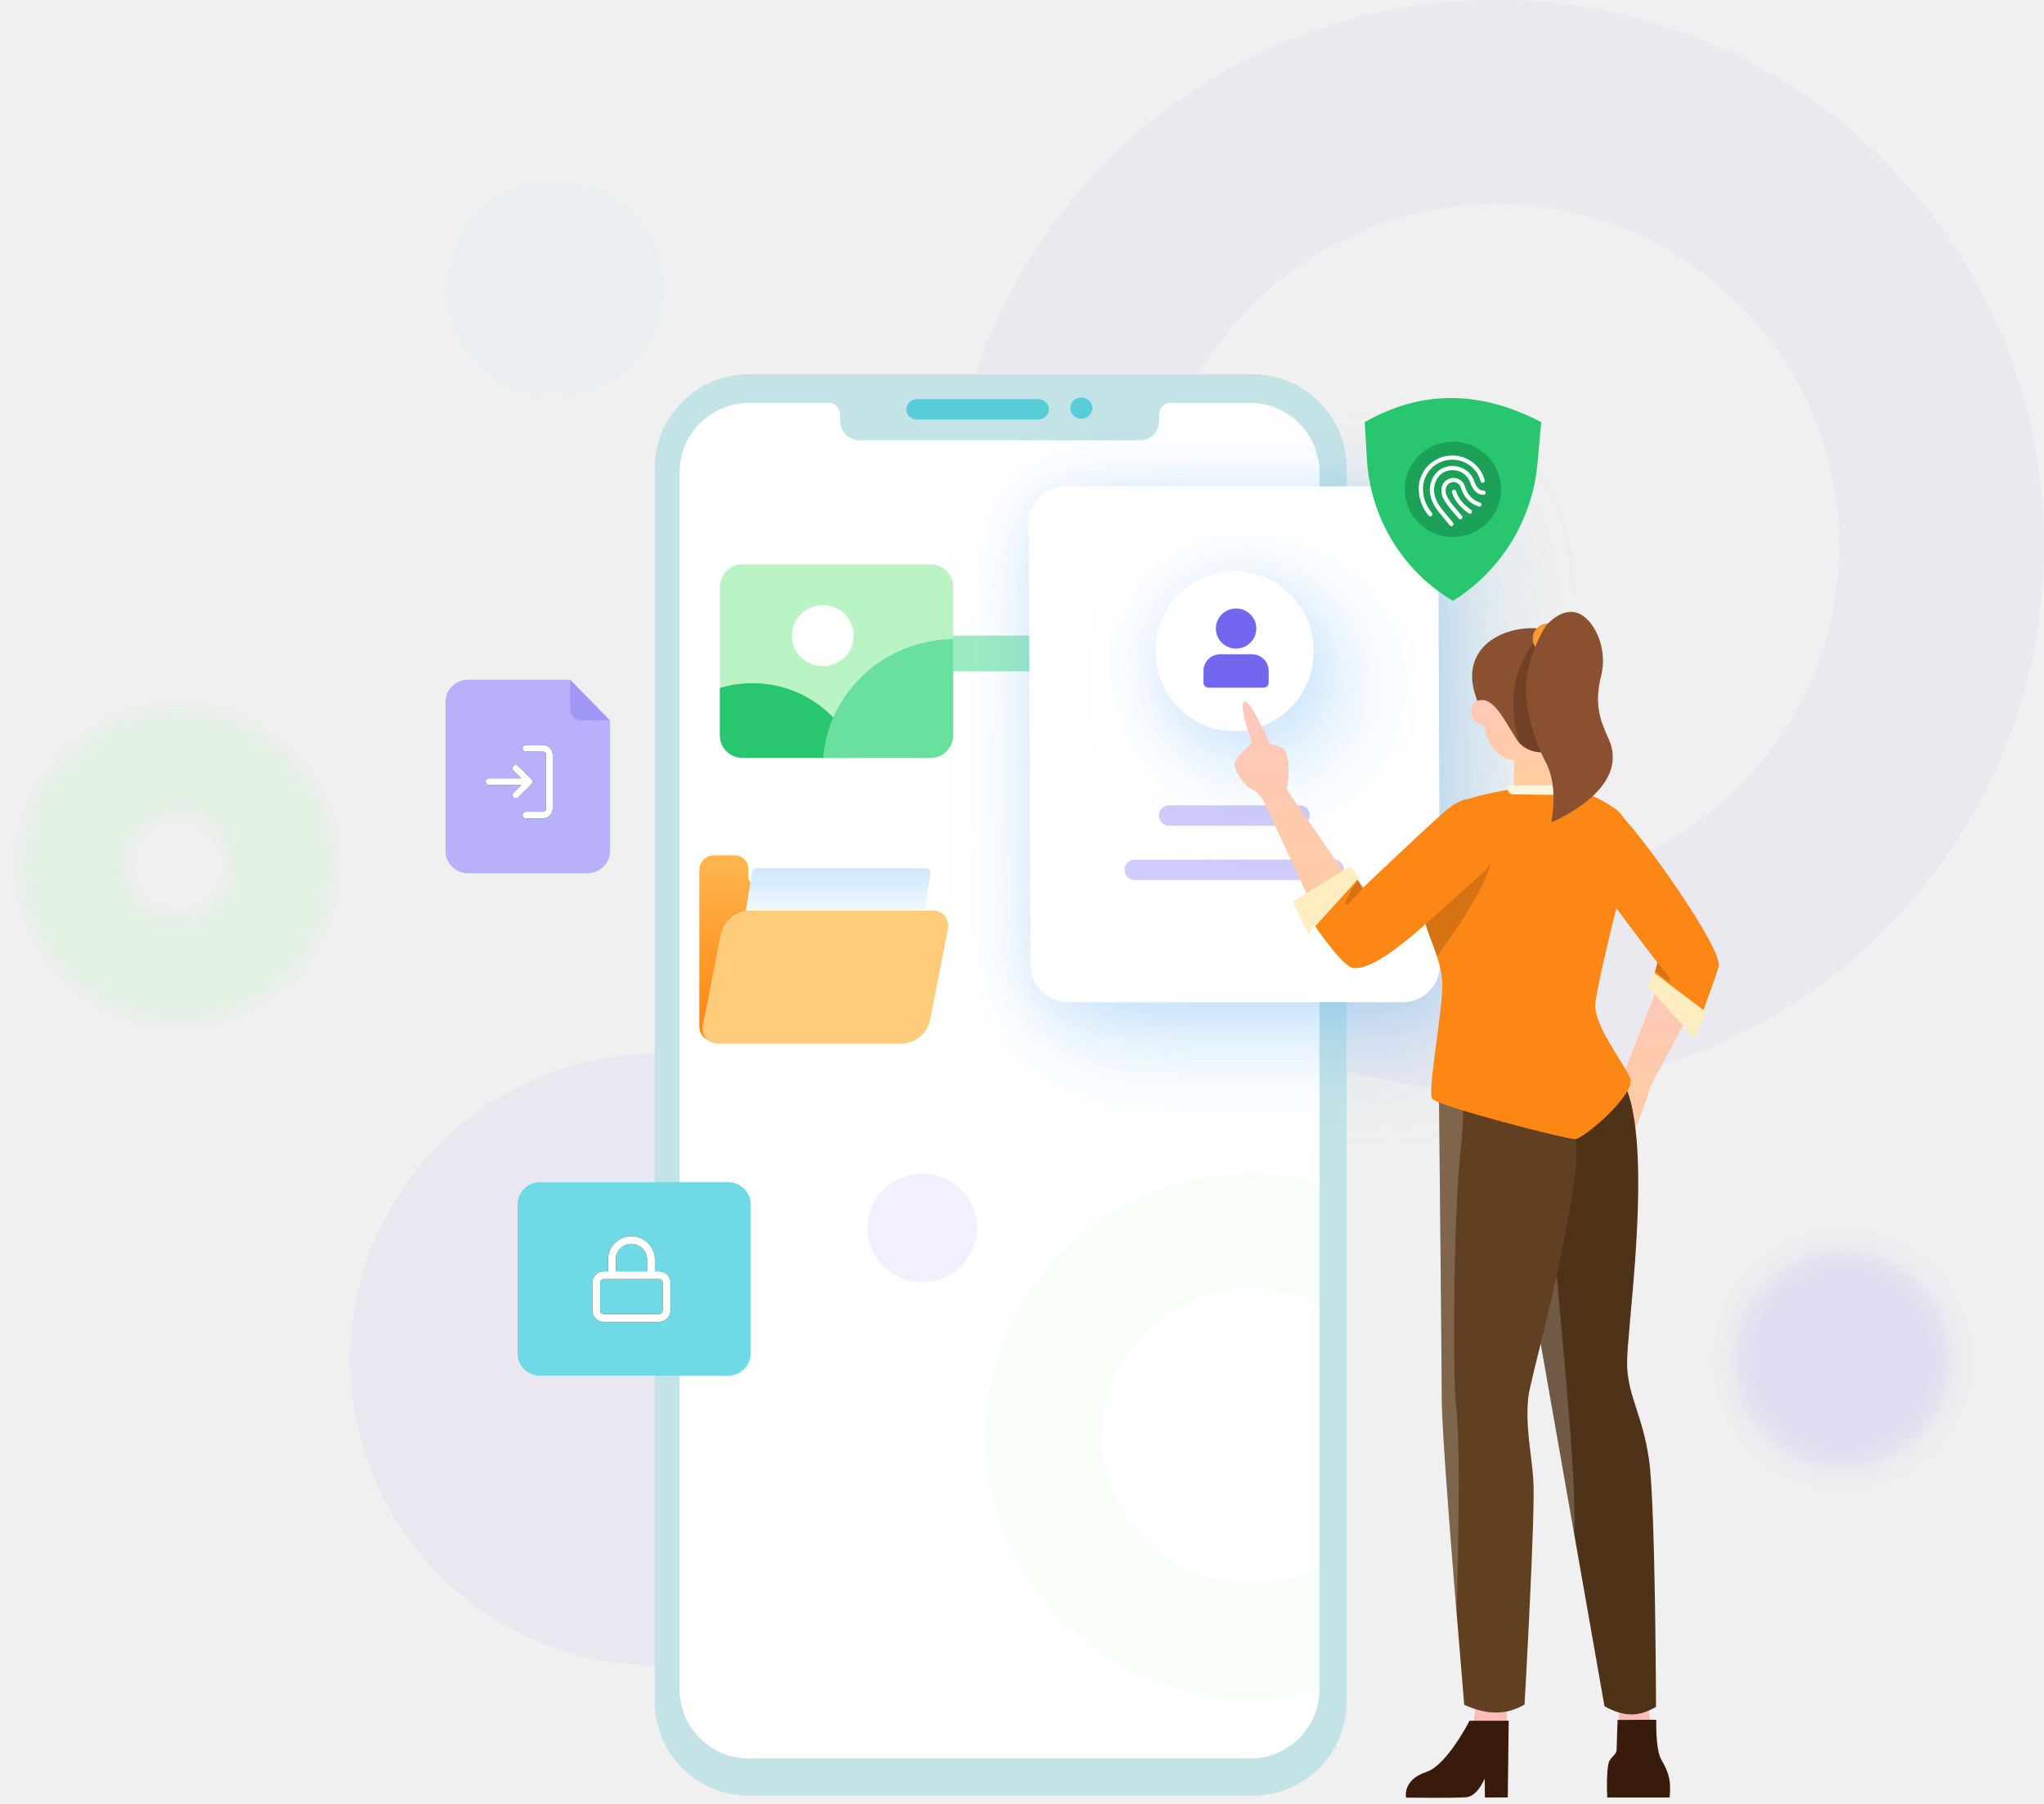
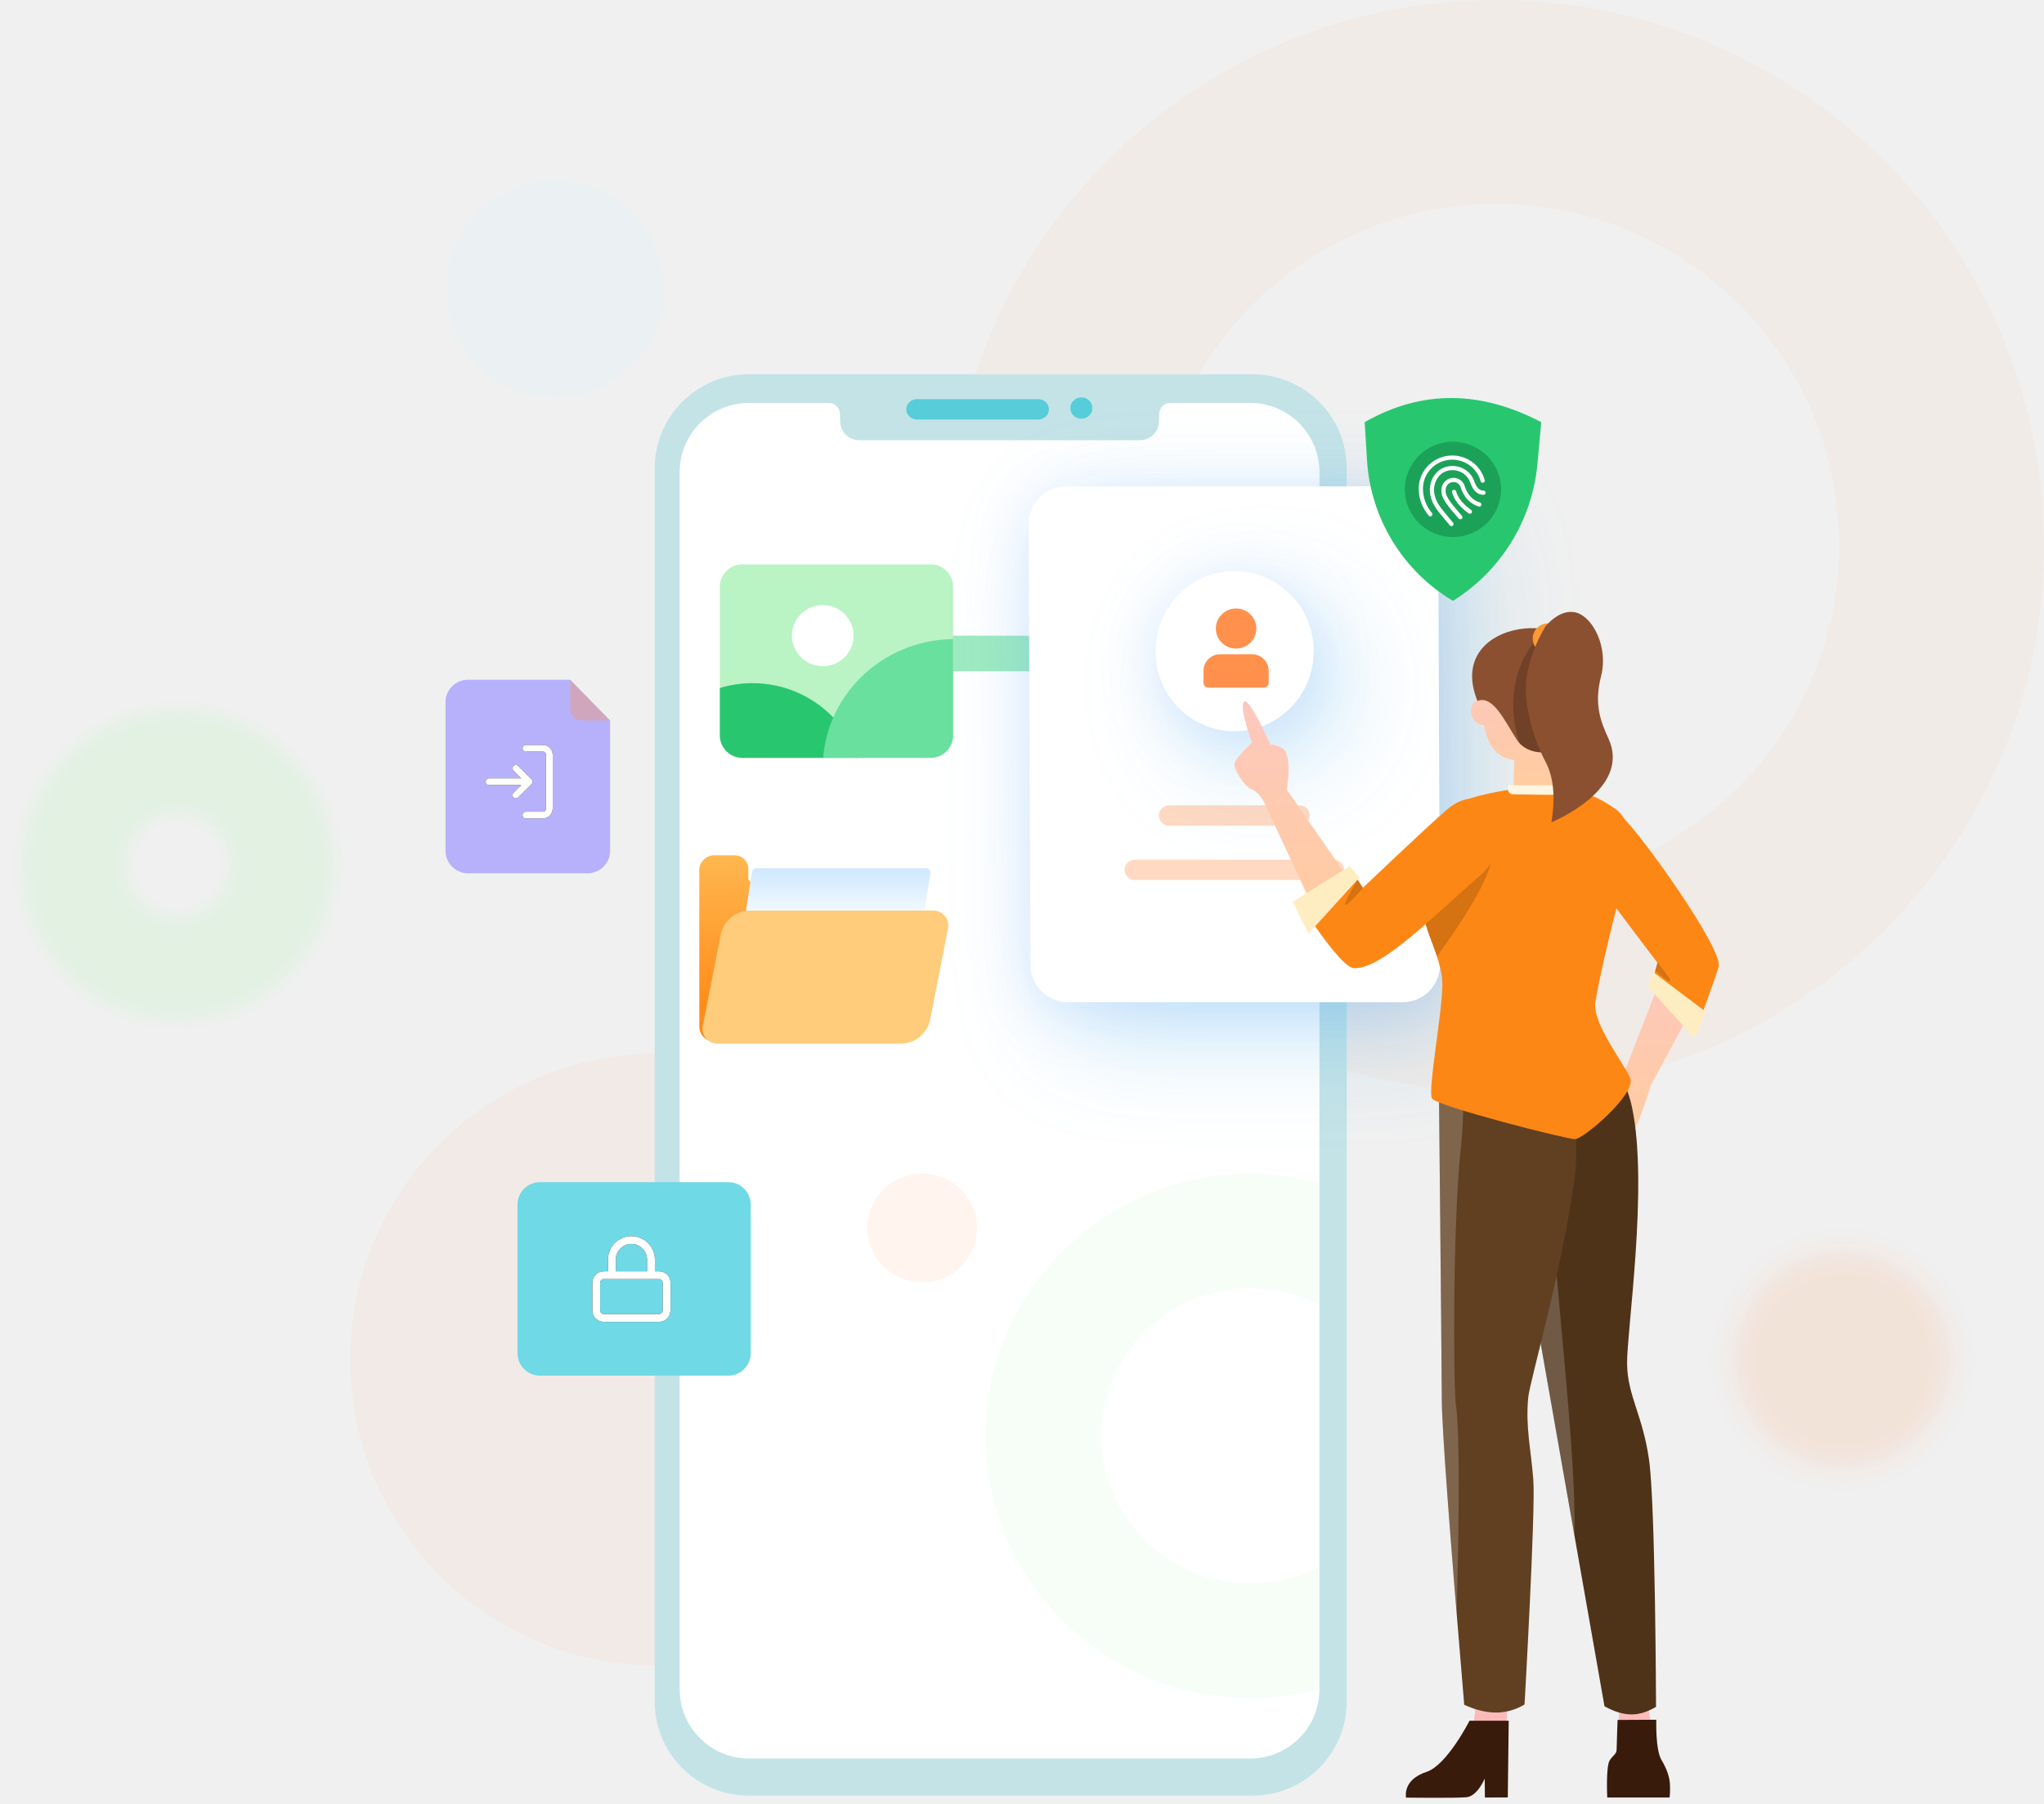
<svg xmlns="http://www.w3.org/2000/svg" xmlns:xlink="http://www.w3.org/1999/xlink" width="546px" height="482px" viewBox="0 0 546 482" version="1.1">
  <defs>
    <filter x="-7.2%" y="-7.3%" width="114.5%" height="114.5%" filterUnits="objectBoundingBox" id="filter-1">
      <feGaussianBlur stdDeviation="2" in="SourceGraphic" />
    </filter>
    <filter x="-15.4%" y="-15.5%" width="130.8%" height="131.0%" filterUnits="objectBoundingBox" id="filter-2">
      <feGaussianBlur stdDeviation="3" in="SourceGraphic" />
    </filter>
    <path d="M18.522,0 L39.813,0 C41.436,5.90080916e-16 42.764,1.29 42.811,2.912 L42.872,4.988 C42.953,7.767 45.229,9.977 48.008,9.977 L122.898,9.977 C125.677,9.977 127.953,7.767 128.034,4.988 L128.094,2.912 C128.142,1.29 129.47,7.42186714e-16 131.093,0 L152.384,0 C162.613,-1.87911363e-15 170.906,8.293 170.906,18.522 L170.906,343.682 C170.906,353.912 162.613,362.204 152.384,362.204 L18.522,362.204 C8.293,362.204 8.35816978e-15,353.912 0,343.682 L0,18.522 C-4.8054561e-15,8.293 8.293,-8.77902741e-15 18.522,0 Z" id="path-3" />
    <linearGradient x1="50%" y1="81.177%" x2="50%" y2="-34.513%" id="linearGradient-5">
      <stop stop-color="#FF8C19" offset="0%" />
      <stop stop-color="#FFC967" offset="100%" />
    </linearGradient>
    <linearGradient x1="62.11%" y1="31.381%" x2="62.11%" y2="-27.478%" id="linearGradient-6">
      <stop stop-color="#F8FDFF" offset="0%" />
      <stop stop-color="#AAD4FF" offset="100%" />
    </linearGradient>
    <path d="M19.69,3.569 L19.69,17.846 C19.69,19.362 18.527,20.522 17.005,20.522 L12.53,20.522 C11.993,20.522 11.635,20.165 11.635,19.63 C11.635,19.095 11.993,18.738 12.53,18.738 L17.005,18.738 C17.542,18.738 17.9,18.381 17.9,17.846 L17.9,3.569 C17.9,3.034 17.542,2.677 17.005,2.677 L12.53,2.677 C11.993,2.677 11.635,2.32 11.635,1.785 C11.635,1.249 11.993,0.892 12.53,0.892 L17.005,0.892 C18.527,0.892 19.69,2.052 19.69,3.569 Z M14.231,11.064 C14.32,10.886 14.32,10.618 14.231,10.35 C14.141,10.261 14.141,10.172 14.052,10.083 L10.472,6.514 C10.114,6.157 9.577,6.157 9.219,6.514 C8.861,6.871 8.861,7.406 9.219,7.763 L11.277,9.815 L2.685,9.815 C2.148,9.815 1.79,10.172 1.79,10.707 C1.79,11.243 2.148,11.6 2.685,11.6 L11.277,11.6 L9.219,13.652 C8.861,14.009 8.861,14.544 9.219,14.901 C9.398,15.079 9.666,15.169 9.845,15.169 C10.024,15.169 10.293,15.079 10.472,14.901 L14.052,11.332 C14.141,11.243 14.231,11.153 14.231,11.064 Z" id="path-7" />
    <path d="M19.839,10.41 L18.795,10.41 L18.795,7.287 C18.795,3.852 15.976,1.041 12.53,1.041 C9.084,1.041 6.265,3.852 6.265,7.287 L6.265,10.41 L5.221,10.41 C3.446,10.41 2.088,11.763 2.088,13.533 L2.088,20.82 C2.088,22.589 3.446,23.943 5.221,23.943 L19.839,23.943 C21.615,23.943 22.972,22.589 22.972,20.82 L22.972,13.533 C22.972,11.763 21.615,10.41 19.839,10.41 Z M8.353,7.287 C8.353,4.997 10.233,3.123 12.53,3.123 C14.827,3.123 16.707,4.997 16.707,7.287 L16.707,10.41 L8.353,10.41 L8.353,7.287 Z M20.884,20.82 C20.884,21.444 20.466,21.861 19.839,21.861 L5.221,21.861 C4.594,21.861 4.177,21.444 4.177,20.82 L4.177,13.533 C4.177,12.908 4.594,12.492 5.221,12.492 L19.839,12.492 C20.466,12.492 20.884,12.908 20.884,13.533 L20.884,20.82 Z" id="path-9" />
    <path d="M6,0 L56.3,0 C59.614,-1.4968968e-15 62.3,2.686 62.3,6 L62.3,45.698 C62.3,49.011 59.614,51.698 56.3,51.698 L6,51.698 C2.686,51.698 -4.82366169e-16,49.011 0,45.698 L0,6 C-1.29399067e-15,2.686 2.686,-2.79460044e-16 6,0 Z" id="path-11" />
    <path d="M10.04,1.03111251e-13 L99.431,1.03111251e-13 C104.938,1.03875937e-13 109.409,4.453 109.431,9.96 L109.901,127.821 C109.923,133.343 105.464,137.838 99.941,137.86 C99.928,137.86 99.914,137.86 99.901,137.86 L10.51,137.86 C5.003,137.86 0.532,133.407 0.51,127.9 L0.04,10.04 C0.018,4.517 4.477,0.022 10,7.94958278e-05 C10.013,2.6498662e-05 10.027,9.95609792e-14 10.04,1.03111251e-13 Z" id="path-13" />
    <filter x="-35.0%" y="-27.2%" width="184.5%" height="167.5%" filterUnits="objectBoundingBox" id="filter-14">
      <feOffset dx="8" dy="9" in="SourceAlpha" result="shadowOffsetOuter1" />
      <feGaussianBlur stdDeviation="14" in="shadowOffsetOuter1" result="shadowBlurOuter1" />
      <feColorMatrix values="0 0 0 0 0.076   0 0 0 0 0.583   0 0 0 0 0.879  0 0 0 0.229 0" type="matrix" in="shadowBlurOuter1" result="shadowMatrixOuter1" />
      <feOffset dx="0" dy="2" in="SourceAlpha" result="shadowOffsetOuter2" />
      <feGaussianBlur stdDeviation="7.5" in="shadowOffsetOuter2" result="shadowBlurOuter2" />
      <feColorMatrix values="0 0 0 0 0.504   0 0 0 0 0.7   0 0 0 0 1  0 0 0 0.234 0" type="matrix" in="shadowBlurOuter2" result="shadowMatrixOuter2" />
      <feMerge>
        <feMergeNode in="shadowMatrixOuter1" />
        <feMergeNode in="shadowMatrixOuter2" />
      </feMerge>
    </filter>
    <ellipse id="path-15" cx="21.141" cy="21.394" rx="21.141" ry="21.394" />
    <filter x="-91.1%" y="-87.6%" width="320.0%" height="317.4%" filterUnits="objectBoundingBox" id="filter-16">
      <feOffset dx="8" dy="9" in="SourceAlpha" result="shadowOffsetOuter1" />
      <feGaussianBlur stdDeviation="14" in="shadowOffsetOuter1" result="shadowBlurOuter1" />
      <feColorMatrix values="0 0 0 0 0.076   0 0 0 0 0.583   0 0 0 0 0.879  0 0 0 0.229 0" type="matrix" in="shadowBlurOuter1" result="shadowMatrixOuter1" />
      <feOffset dx="0" dy="2" in="SourceAlpha" result="shadowOffsetOuter2" />
      <feGaussianBlur stdDeviation="7.5" in="shadowOffsetOuter2" result="shadowBlurOuter2" />
      <feColorMatrix values="0 0 0 0 0.504   0 0 0 0 0.7   0 0 0 0 1  0 0 0 0.234 0" type="matrix" in="shadowBlurOuter2" result="shadowMatrixOuter2" />
      <feMerge>
        <feMergeNode in="shadowMatrixOuter1" />
        <feMergeNode in="shadowMatrixOuter2" />
      </feMerge>
    </filter>
    <linearGradient x1="47.237%" y1="-28.186%" x2="50%" y2="91.05%" id="linearGradient-17">
      <stop stop-color="#FDC6C6" offset="0%" />
      <stop stop-color="#FFCCA1" offset="100%" />
    </linearGradient>
    <linearGradient x1="45.73%" y1="-28.186%" x2="50%" y2="91.05%" id="linearGradient-18">
      <stop stop-color="#FDC6C6" offset="0%" />
      <stop stop-color="#FAB2B2" offset="100%" />
    </linearGradient>
    <linearGradient x1="44.539%" y1="-28.186%" x2="50%" y2="91.05%" id="linearGradient-19">
      <stop stop-color="#FDC6C6" offset="0%" />
      <stop stop-color="#FAB2B2" offset="100%" />
    </linearGradient>
    <linearGradient x1="44.055%" y1="-28.186%" x2="50%" y2="91.05%" id="linearGradient-20">
      <stop stop-color="#FDC6C6" offset="0%" />
      <stop stop-color="#FFCCA1" offset="100%" />
    </linearGradient>
    <linearGradient x1="47.831%" y1="-28.186%" x2="50%" y2="91.05%" id="linearGradient-21">
      <stop stop-color="#FDC6C6" offset="0%" />
      <stop stop-color="#FFCCA1" offset="100%" />
    </linearGradient>
  </defs>
  <g id="📝-Pages-New" stroke="none" stroke-width="1" fill="none" fill-rule="evenodd">
    <g id="Not-Authorized" transform="translate(-444, -309)">
      <g id="Illustration" transform="translate(450, 309)">
        <g id="Shape">
-           <path d="M393.598,0 C474.454,0 540,65.259 540,145.76 C540,226.261 474.454,291.52 393.598,291.52 C312.742,291.52 247.196,226.261 247.196,145.76 C247.196,65.259 312.742,0 393.598,0 Z M393.598,54.49 C342.969,54.49 301.926,95.353 301.926,145.76 C301.926,196.167 342.969,237.031 393.598,237.031 C444.227,237.031 485.27,196.167 485.27,145.76 C485.27,95.353 444.227,54.49 393.598,54.49 Z" id="Oval" fill="#7367F0" fill-rule="nonzero" opacity="0.053" />
+           <path d="M393.598,0 C474.454,0 540,65.259 540,145.76 C540,226.261 474.454,291.52 393.598,291.52 C312.742,291.52 247.196,226.261 247.196,145.76 C247.196,65.259 312.742,0 393.598,0 Z M393.598,54.49 C342.969,54.49 301.926,95.353 301.926,145.76 C301.926,196.167 342.969,237.031 393.598,237.031 C444.227,237.031 485.27,196.167 485.27,145.76 C485.27,95.353 444.227,54.49 393.598,54.49 Z" id="Oval" fill="#ff914d" fill-rule="nonzero" opacity="0.053" />
          <path d="M41.503,189.806 C64.425,189.806 83.007,208.306 83.007,231.128 C83.007,253.949 64.425,272.449 41.503,272.449 C18.582,272.449 0,253.949 0,231.128 C0,208.306 18.582,189.806 41.503,189.806 Z M41.503,217.051 C33.695,217.051 27.365,223.353 27.365,231.128 C27.365,238.902 33.695,245.204 41.503,245.204 C49.312,245.204 55.642,238.902 55.642,231.128 C55.642,223.353 49.312,217.051 41.503,217.051 Z" id="Oval" fill="#8BF78F" fill-rule="nonzero" opacity="0.141" filter="url(#filter-1)" />
-           <ellipse id="Oval" fill-opacity="0.061" fill="#7367F0" cx="169.662" cy="363.265" rx="82.095" ry="81.735" />
+           <ellipse id="Oval" fill-opacity="0.061" fill="#ff914d" cx="169.662" cy="363.265" rx="82.095" ry="81.735" />
          <ellipse id="Oval" fill="#CEF5FF" opacity="0.141" cx="142.297" cy="77.194" rx="29.189" ry="29.061" />
-           <ellipse id="Oval" fill-opacity="0.136" fill="#7367F0" filter="url(#filter-2)" cx="486.182" cy="363.265" rx="29.189" ry="29.061" />
+           <ellipse id="Oval" fill-opacity="0.136" fill="#ff914d" filter="url(#filter-2)" cx="486.182" cy="363.265" rx="29.189" ry="29.061" />
        </g>
        <g id="File-Organizer" transform="translate(113, 100)">
          <g id="Phone3" transform="translate(55.88661, 0)">
            <path d="M25.137,0 L159.708,0 C173.591,-2.55022564e-15 184.845,11.254 184.845,25.137 L184.845,354.641 C184.845,368.523 173.591,379.778 159.708,379.778 L25.137,379.778 C11.254,379.778 2.9341734e-15,368.523 -2.60392312e-14,354.641 L-2.60392312e-14,25.137 C-3.4844809e-14,11.254 11.254,2.55022564e-15 25.137,0 Z" id="Rectangle" fill="#C4E3E7" />
            <g id="Group-48" transform="translate(6.66654, 7.653065)">
              <mask id="mask-4" fill="white">
                <use xlink:href="#path-3" />
              </mask>
              <use id="Rectangle" fill="#FFFFFF" xlink:href="#path-3" />
-               <ellipse id="Oval" fill="#7367F0" opacity="0.099" mask="url(#mask-4)" cx="64.795" cy="220.451" rx="14.659" ry="14.512" />
+               <ellipse id="Oval" fill="#ff914d" opacity="0.099" mask="url(#mask-4)" cx="64.795" cy="220.451" rx="14.659" ry="14.512" />
              <path d="M152.519,205.94 C191.606,205.94 223.293,237.309 223.293,276.004 C223.293,314.699 191.606,346.068 152.519,346.068 C113.431,346.068 81.744,314.699 81.744,276.004 C81.744,237.309 113.431,205.94 152.519,205.94 Z M152.519,236.55 C130.508,236.55 112.665,254.214 112.665,276.004 C112.665,297.793 130.508,315.457 152.519,315.457 C174.529,315.457 192.372,297.793 192.372,276.004 C192.372,254.214 174.529,236.55 152.519,236.55 Z" id="Oval" fill="#C8F5D0" opacity="0.141" mask="url(#mask-4)" />
              <path d="M25.58,62.184 L146.612,62.184 C149.242,62.184 151.373,64.316 151.373,66.946 C151.373,69.575 149.242,71.707 146.612,71.707 L25.58,71.707 C22.951,71.707 20.819,69.575 20.819,66.946 C20.819,64.316 22.951,62.184 25.58,62.184 Z" id="Rectangle" fill-opacity="0.642" fill="#68DE9E" mask="url(#mask-4)" />
            </g>
            <path d="M102.442,6.649 C104.023,6.649 105.305,7.867 105.305,9.37 C105.305,10.839 104.079,12.036 102.547,12.089 L102.442,12.091 L70.068,12.091 C68.487,12.091 67.205,10.872 67.205,9.37 C67.205,7.9 68.43,6.703 69.963,6.651 L70.068,6.649 L102.442,6.649 Z" id="Path" fill="#56CDD9" fill-rule="nonzero" />
            <path d="M114.044,6.195 C115.625,6.195 116.907,7.464 116.907,9.03 C116.907,10.56 115.682,11.807 114.149,11.862 L114.044,11.864 L113.894,11.864 C112.313,11.864 111.031,10.595 111.031,9.03 C111.031,7.499 112.256,6.252 113.789,6.197 L113.894,6.195 L114.044,6.195 Z" id="Path" fill="#56CDD9" fill-rule="nonzero" />
          </g>
          <g id="Group-37" transform="translate(67.79688, 127.8836)">
            <path d="M4,0.64 L9.445,0.64 C11.462,0.64 13.097,2.275 13.097,4.292 L13.097,6.725 C13.097,7.398 13.643,7.944 14.316,7.944 L55.484,7.944 C57.693,7.944 59.484,9.735 59.484,11.944 L59.484,46.403 C59.484,48.613 57.693,50.403 55.484,50.403 L4,50.403 C1.791,50.403 6.42046992e-16,48.613 0,46.403 L0,4.64 C-2.705415e-16,2.431 1.791,0.64 4,0.64 Z" id="Rectangle" fill="url(#linearGradient-5)" />
            <path d="M15.3,4.096 L60.53,4.096 C61.203,4.096 61.749,4.642 61.749,5.315 C61.749,5.38 61.744,5.445 61.734,5.509 L54.944,47.65 C54.848,48.241 54.338,48.676 53.74,48.676 L8.51,48.676 C7.837,48.676 7.291,48.13 7.291,47.456 C7.291,47.391 7.296,47.326 7.307,47.262 L14.097,5.121 C14.192,4.53 14.702,4.096 15.3,4.096 Z" id="Rectangle" fill="url(#linearGradient-6)" />
            <path d="M66.445,20.188 L61.669,44.507 C60.932,48.259 57.642,50.965 53.819,50.965 L4.862,50.965 C2.653,50.965 0.862,49.174 0.862,46.965 C0.862,46.706 0.887,46.448 0.937,46.194 L5.713,21.875 C6.45,18.123 9.739,15.417 13.563,15.417 L62.52,15.417 C64.729,15.417 66.52,17.208 66.52,19.417 C66.52,19.676 66.495,19.934 66.445,20.188 Z" id="Rectangle" fill="#FFCC7B" />
          </g>
          <g id="Group-28" transform="translate(0, 81.62785)">
            <path d="M6,0 L33.316,0 L33.316,0 L43.976,10.884 L43.976,45.698 C43.976,49.011 41.29,51.698 37.976,51.698 L6,51.698 C2.686,51.698 4.05812251e-16,49.011 0,45.698 L0,6 C-4.05812251e-16,2.686 2.686,6.08718376e-16 6,0 Z" id="Rectangle" fill="#B7B1FB" />
            <g id="Icon" transform="translate(8.950131, 16.52257)">
              <mask id="mask-8" fill="white">
                <use xlink:href="#path-7" />
              </mask>
              <use id="Mask" fill="#000000" fill-rule="nonzero" xlink:href="#path-7" />
              <g id="Group" mask="url(#mask-8)" fill="#FFFFFF">
                <g id="Icon-Color">
                  <rect id="🎨-Icon-Color" x="0" y="0" width="21.48" height="21.415" />
                </g>
              </g>
            </g>
-             <path d="M43.976,10.884 L36.316,10.884 C34.659,10.884 33.316,9.541 33.316,7.884 L33.316,0 L33.316,0 L43.976,10.884 Z" id="Path" fill="#7367F0" fill-rule="nonzero" opacity="0.34" />
+             <path d="M43.976,10.884 L36.316,10.884 C34.659,10.884 33.316,9.541 33.316,7.884 L33.316,0 L33.316,0 L43.976,10.884 Z" id="Path" fill="#ff914d" fill-rule="nonzero" opacity="0.34" />
          </g>
          <g id="Group" transform="translate(19.23965, 215.8603)">
            <path d="M6,0 L56.3,0 C59.614,-4.44006117e-15 62.3,2.686 62.3,6 L62.3,45.698 C62.3,49.011 59.614,51.698 56.3,51.698 L6,51.698 C2.686,51.698 1.29399067e-15,49.011 0,45.698 L0,6 C4.82366169e-16,2.686 2.686,-2.79460044e-16 6,0 Z" id="Rectangle" fill="#6FD9E6" />
            <g transform="translate(17.90026, 13.38415)" id="Icon">
              <mask id="mask-10" fill="white">
                <use xlink:href="#path-9" />
              </mask>
              <use id="Mask" fill="#000000" fill-rule="nonzero" xlink:href="#path-9" />
              <g id="Group" mask="url(#mask-10)" fill="#FFFFFF">
                <g id="Icon-Color">
                  <rect id="🎨-Icon-Color" x="0" y="0" width="25.06" height="24.984" />
                </g>
              </g>
            </g>
          </g>
          <g id="Group-34" transform="translate(73.29392, 50.79066)">
            <mask id="mask-12" fill="white">
              <use xlink:href="#path-11" />
            </mask>
            <use id="Rectangle" fill="#BAF3C4" fill-rule="nonzero" xlink:href="#path-11" />
            <ellipse id="Oval" fill="#FFFFFF" mask="url(#mask-12)" cx="27.485" cy="19.046" rx="8.246" ry="8.163" />
            <ellipse id="Oval" fill="#28C76F" mask="url(#mask-12)" cx="8.704" cy="61.221" rx="29.776" ry="29.477" />
            <ellipse id="Oval" fill="#69E09E" mask="url(#mask-12)" cx="62.758" cy="54.419" rx="35.273" ry="34.465" />
          </g>
          <g id="Group-23" transform="translate(155.7496, 29.93021)">
            <g id="Rectangle">
              <use fill="black" fill-opacity="1" filter="url(#filter-14)" xlink:href="#path-13" />
              <use fill="#FFFFFF" fill-rule="evenodd" xlink:href="#path-13" />
            </g>
-             <path d="M37.536,85.256 L72.405,85.256 C73.908,85.256 75.126,86.474 75.126,87.977 C75.126,89.479 73.908,90.698 72.405,90.698 L37.536,90.698 C36.033,90.698 34.815,89.479 34.815,87.977 C34.815,86.474 36.033,85.256 37.536,85.256 Z" id="Rectangle" fill="#7367F0" fill-rule="nonzero" opacity="0.34" />
-             <path d="M28.374,99.767 L81.567,99.767 C83.07,99.767 84.288,100.986 84.288,102.488 C84.288,103.991 83.07,105.209 81.567,105.209 L28.374,105.209 C26.871,105.209 25.653,103.991 25.653,102.488 C25.653,100.986 26.871,99.767 28.374,99.767 Z" id="Rectangle" fill="#7367F0" fill-rule="nonzero" opacity="0.34" />
+             <path d="M37.536,85.256 L72.405,85.256 C73.908,85.256 75.126,86.474 75.126,87.977 C75.126,89.479 73.908,90.698 72.405,90.698 L37.536,90.698 C36.033,90.698 34.815,89.479 34.815,87.977 C34.815,86.474 36.033,85.256 37.536,85.256 Z" id="Rectangle" fill="#ff914d" fill-rule="nonzero" opacity="0.34" />
+             <path d="M28.374,99.767 L81.567,99.767 C83.07,99.767 84.288,100.986 84.288,102.488 C84.288,103.991 83.07,105.209 81.567,105.209 L28.374,105.209 C26.871,105.209 25.653,103.991 25.653,102.488 C25.653,100.986 26.871,99.767 28.374,99.767 Z" id="Rectangle" fill="#ff914d" fill-rule="nonzero" opacity="0.34" />
            <g id="Icon8" transform="translate(33.89844, 22.6744)">
              <g id="Oval">
                <use fill="black" fill-opacity="1" filter="url(#filter-16)" xlink:href="#path-15" />
                <use fill="#FFFFFF" fill-rule="evenodd" xlink:href="#path-15" />
              </g>
-               <g id="Group-70" transform="translate(12.82644, 9.976738)" fill="#7367F0">
+               <g id="Group-70" transform="translate(12.82644, 9.976738)" fill="#ff914d">
                <path d="M12.964,12.223 C15.428,12.223 17.426,14.221 17.426,16.684 L17.426,19.834 C17.426,20.559 16.838,21.146 16.114,21.146 L1.312,21.146 C0.587,21.146 4.0466296e-12,20.559 4.04654088e-12,19.834 L4.04654088e-12,16.684 C4.04623913e-12,14.221 1.997,12.223 4.461,12.223 L12.964,12.223 Z M8.713,9.70779013e-13 C11.7,9.70779013e-13 14.121,2.397 14.121,5.354 C14.121,8.31 11.7,10.707 8.713,10.707 C5.726,10.707 3.305,8.31 3.305,5.354 C3.305,2.397 5.726,9.70779013e-13 8.713,9.70779013e-13 Z" id="Combined-Shape" />
              </g>
            </g>
          </g>
          <g id="Wom3.5" transform="translate(210.72, 63.48833)">
            <g id="RArm" transform="translate(91.27213, 52.02436)">
              <path d="M13.589,69.931 C13.589,69.931 3.859,80.464 4.535,81.413 C5.212,82.368 10.254,79.818 10.254,79.818 C10.254,79.818 4.347,90.666 5.712,91.408 C7.075,92.15 13.762,90.174 15.729,87.9 C17.696,85.627 20.351,74.517 20.351,74.517 L34.469,44.885 L22.989,41.583 L13.589,69.931 Z" id="Path" fill="url(#linearGradient-17)" transform="translate(19.48525, 66.57517) rotate(2.866471) translate(-19.48525, -66.57517) " />
              <path d="M2.966,16.229 C7.269,22.847 21.752,41.708 21.752,41.708 C21.752,41.708 21.4,42.962 20.697,45.471 L34.006,54.504 C36.527,47.61 37.897,43.678 38.116,42.708 C39.198,37.909 17.331,7.285 12.435,2.86 C4.726,-4.108 -3.609,6.115 2.966,16.229 Z" id="Path" fill="#FD8715" />
              <path d="M25.214,46.715 C25.379,46.395 24.232,44.704 21.773,41.64 L21.148,43.875 C23.693,46.088 25.048,47.034 25.214,46.715 Z" id="Path" fill-opacity="0.16" fill="#000000" />
              <polygon id="Path-70" fill="#FFEDC2" points="20.614 44.208 34.754 54.898 31.603 61.811 19.24 48.198" />
            </g>
            <g id="RLeg" transform="translate(67.4886, 111.1149)">
              <polygon id="Path" fill="url(#linearGradient-18)" points="35.472 179.674 34.686 192.922 44.754 193.181 42.862 179.674" />
              <path d="M35.718,184.893 C35.718,184.893 36,192.871 34.331,195.656 C32.652,198.442 32.143,200.601 32.069,202.267 C31.989,204.052 32.16,205.67 32.16,205.67 L48.824,205.67 C48.824,205.67 49.241,197.277 48.137,195.694 C47.034,194.111 46.31,194.084 46.31,192.685 C46.301,191.287 46.062,184.946 46.062,184.946 L35.718,184.893 Z" id="Path" fill="#391B0B" transform="translate(40.47459, 195.2817) scale(-1, 1) translate(-40.47459, -195.2817) " />
              <path d="M0,2.811 L26.118,-1.03111251e-13 L26.502,0.353 C28.363,2.109 36.453,10.263 38.777,21.409 C43.166,42.451 37.293,81.314 37.422,89.836 C37.546,98.358 41.614,103.5 43.305,115.549 C44.995,127.599 45.155,181.449 45.155,181.449 C40.673,184.078 36.729,184.266 31.385,181.291 L0,2.811 Z" id="Path" fill="#4E3319" />
              <path d="M23.33,135.481 L6.9980434e-14,2.811 L14.522,1.248 C15.169,47.337 24.199,109.638 23.33,135.481 Z" id="Path" fill-opacity="0.192" fill="#FFFFFF" />
            </g>
            <g id="LLeg" transform="translate(45.20709, 114.7656)">
              <path d="M27.631,174.631 L19.046,174.768 C19.422,180.65 18.51,184.587 16.309,186.579 L16.128,186.736 C12.143,190.043 27.519,188.849 27.519,188.849 L27.631,174.631 Z" id="Path" fill="url(#linearGradient-19)" />
              <path d="M0.602,181.508 L0.849,202.012 L6.962,202.017 L7.015,196.964 C7.015,196.964 8.944,201.675 11.891,201.947 C14.847,202.219 28.018,202.052 28.018,202.052 C28.018,202.052 29.113,197.322 22.556,195.174 C17.103,193.389 11.073,181.508 11.073,181.508 L0.602,181.508 Z" id="Path" fill="#391B0B" transform="translate(14.34422, 191.8053) scale(-1, 1) translate(-14.34422, -191.8053) " />
              <path d="M9.326,0.984 L38.654,0 L38.873,0.402 C40.296,3.074 48.094,18.718 45.686,36.501 C42.306,61.461 33.715,90.723 33.294,95.193 C32.544,103.163 34.044,108.933 34.659,117.165 C35.274,125.397 32.314,177.168 32.314,177.168 C27.962,179.76 22.783,180.268 16.199,177.246 C12.237,130.366 10.241,103.216 10.212,95.796 C10.168,84.668 9.326,0.984 9.326,0.984 Z" id="Path" fill="#604021" />
              <path d="M15.361,27.982 L15.166,29.831 C13.212,49.332 13.226,90.745 13.983,97.132 L14.087,97.955 C14.927,105.162 14.954,123.459 14.169,152.847 L13.147,140.166 C11.211,115.764 10.232,100.975 10.212,95.796 L10.176,90.437 C10.008,68.768 9.326,0.984 9.326,0.984 L15.511,0.777 C16.172,11.477 16.122,20.545 15.361,27.982 Z" id="Path" fill-opacity="0.192" fill="#FFFFFF" />
            </g>
            <g id="Head" transform="translate(63.09571, 3.054825)">
              <path d="M2.621,20.265 C-0.988,20.656 -0.732,26.936 3.661,27.264 C4.558,33.319 7.761,36.203 11.664,36.537 L11.448,45.695 L28.716,45.685 C28.716,45.685 23.853,39.215 24.095,30.359 C24.338,21.502 23.933,13.182 23.933,13.182 L1.567,13.579 L2.621,20.265 Z" id="Path" fill="url(#linearGradient-20)" />
              <path d="M29.105,20.735 C24.902,19.09 21.797,26.174 18.581,31.098 C15.365,36.022 7.033,35.186 5.885,31.098 C1.538,22.146 -2.209,9.976 2.864,8.977 C3.578,-3.962 37.786,-0.907 29.105,20.735 Z" id="Path" fill="#8B5030" transform="translate(15.47015, 17.88746) scale(-1, 1) translate(-15.47015, -17.88746) " />
              <path d="M25.564,4.08 C27.029,5.312 27.964,6.948 28.076,8.977 C33.149,9.976 29.403,22.146 25.055,31.098 C23.987,34.899 16.707,35.889 13.106,32.049 C9.822,22.309 11.225,11.419 17.865,4.081 L17.865,4.081 Z" id="Combined-Shape" fill-opacity="0.199" fill="#000000" />
              <ellipse id="Oval" fill="#FB9934" cx="20.734" cy="4.081" rx="4.123" ry="4.081" />
            </g>
            <g id="Body" transform="translate(50.52598, 45.84286)">
              <path d="M44.73,4.681 C48.583,10.283 55.003,29.298 55.367,33.575 C55.778,38.51 50.434,46.37 50.346,53.513 C50.268,60.657 54.332,82.167 53.111,84.177 C51.899,86.186 17.166,95.082 14.9,95.035 C12.643,94.986 -1.603,82.878 0.184,78.694 C1.982,74.51 10.324,64.112 9.474,58.41 C8.634,52.71 3.755,31.668 1.333,24.507 C-1.08,17.345 -0.276,9.826 4.228,6.744 C6.456,5.22 12.402,0.888 22.991,0.907 C33.58,0.927 44.431,4.246 44.73,4.681 Z" id="Path" fill="#FD8715" transform="translate(27.69486, 47.97133) scale(-1, 1) translate(-27.69486, -47.97133) " />
              <path d="M22.616,0.498 C22.319,2.104 22.82,2.907 24.121,2.907 C26.072,2.907 39.156,3.334 40.928,2.572 C42.11,2.064 42.523,1.373 42.169,0.498 L22.616,0.498 Z" id="Path-68" fill="#FFF6E1" />
              <path d="M5.068,16.798 L5.187,16.738 C12.321,13.213 16.607,13.057 18.044,16.271 C19.9,20.426 15.085,30.411 3.597,46.224 C2.019,41.428 -0.25,36.855 0.022,33.575 C0.233,31.1 2.472,23.689 5.068,16.798 Z" id="Path" fill-opacity="0.16" fill="#000000" />
            </g>
            <g id="LArm" transform="translate(0, 23.91528)">
              <path d="M8.001,27.046 C8.001,27.046 6.716,24.284 4.695,23.537 C2.676,22.789 -0.414,17.839 0.064,16.402 C0.541,14.965 4.72,10.978 4.72,10.978 C4.72,10.978 1.026,1.163 2.662,0.055 C4.108,-0.924 9.579,11.439 9.579,11.439 C9.579,11.439 12.795,11.919 13.537,13.183 C15.408,16.37 13.994,23.537 13.994,23.537 L32.982,51.005 L24.27,62.064 L8.001,27.046 Z" id="Path" fill="url(#linearGradient-21)" />
              <path d="M56.473,29.176 C50.051,34.824 34.344,49.807 34.344,49.807 C34.344,49.807 33.566,48.627 32.01,46.267 L20.263,58.175 C26.171,66.85 30.086,71.217 32.01,71.278 C39.528,71.514 53,57.462 65.664,46.489 C77.02,36.65 68.444,18.648 56.473,29.176 Z" id="Path" fill="#FD8715" />
              <path d="M34.391,49.825 C31.453,53.188 29.863,54.686 29.621,54.32 C29.378,53.953 30.486,51.725 32.944,47.637 L34.391,49.825 Z" id="Path" fill-opacity="0.16" fill="#000000" />
              <polygon id="Path-69" fill="#FFEDC2" points="33.416 47.069 19.792 62.064 15.595 53.507 30.824 44.046" />
            </g>
            <path d="M95.828,3.888 C95.828,3.888 91.97,-1.087 87.515,0.218 C83.06,1.523 79.031,9.524 80.944,17.044 C82.848,24.565 81.278,28.855 78.968,33.924 C72.764,47.559 94.244,56.216 94.244,56.216 C93.127,49.48 93.655,44.079 95.828,40.012 C99.185,33.729 101.092,25.671 101.092,20.741 C101.092,12.167 95.828,3.888 95.828,3.888 Z" id="Path" fill="#8B5030" transform="translate(89.46754, 28.10802) scale(-1, 1) translate(-89.46754, -28.10802) " />
          </g>
          <g id="Group-39" transform="translate(245.5346, 6.348833)">
            <path d="M0,6.445 C15.521,-2.409 31.255,-1.884 47.165,6.445 L46.161,17.509 C44.792,32.598 36.436,46.176 23.582,54.198 L23.582,54.198 L23.582,54.198 C10.171,46.232 1.573,32.144 0.62,16.575 L0,6.445 L0,6.445 Z" id="Rectangle" fill="#28C76F" />
            <ellipse id="Oval" fill="#1CA258" cx="23.582" cy="24.407" rx="12.863" ry="12.734" />
            <g id="Group-40" transform="translate(13.93501, 14.85627)" fill="#FFFFFF">
              <path d="M9.464,0.504 C13.555,0.504 17.096,3.234 18.124,7.083 C18.203,7.381 18.024,7.686 17.723,7.764 C17.423,7.843 17.115,7.666 17.035,7.368 C16.138,4.005 13.041,1.618 9.464,1.618 C5.139,1.618 1.635,5.076 1.635,9.34 C1.635,11.747 2.432,13.91 4.036,15.851 C4.233,16.089 4.198,16.44 3.957,16.635 C3.717,16.83 3.362,16.795 3.165,16.557 C1.398,14.419 0.509,12.007 0.509,9.34 C0.509,4.46 4.519,0.504 9.464,0.504 Z" id="Path" />
              <path d="M9.941,2.895 C13.305,2.905 16.045,5.51 16.155,8.798 L16.159,8.985 C16.165,10.823 16.685,11.833 17.683,12.163 C17.978,12.26 18.139,12.576 18.043,12.868 C17.947,13.16 17.629,13.318 17.334,13.221 C15.847,12.729 15.093,11.347 15.038,9.206 L15.035,8.981 C15.026,6.227 12.756,4.019 9.944,4.01 C7.413,4.002 5.261,6.315 4.965,8.905 C4.907,9.409 4.894,9.875 4.923,10.338 L4.954,10.741 C5.079,12.02 5.45,13.076 7.201,17.626 C7.312,17.915 7.167,18.236 6.877,18.344 C6.587,18.453 6.262,18.307 6.151,18.018 L5.216,15.568 C4.1,12.604 3.895,11.798 3.807,10.493 L3.801,10.401 C3.767,9.871 3.783,9.34 3.848,8.773 C4.204,5.661 6.786,2.885 9.941,2.895 Z" id="Path" transform="translate(10.92731, 10.63736) rotate(-19) translate(-10.92731, -10.63736) " />
              <path d="M10.542,5.948 C12.285,5.954 13.724,7.378 13.675,9.098 C13.603,11.576 14.412,13.409 16.106,14.66 C16.356,14.844 16.409,15.194 16.224,15.44 C16.04,15.687 15.688,15.737 15.438,15.553 C13.434,14.073 12.469,11.887 12.551,9.059 C12.582,7.978 11.662,7.067 10.546,7.064 C9.357,7.06 8.48,7.895 8.291,9.386 C8.195,10.143 8.447,11.307 9.009,12.904 L9.105,13.174 C9.185,13.395 9.27,13.623 9.364,13.867 L10.384,16.459 C10.494,16.747 10.348,17.068 10.058,17.176 C9.767,17.283 9.443,17.136 9.333,16.848 L8.515,14.778 L8.312,14.256 C8.217,14.006 8.129,13.773 8.047,13.545 L7.852,12.991 C7.302,11.375 7.058,10.167 7.176,9.24 C7.433,7.212 8.766,5.943 10.542,5.948 Z" id="Path" transform="translate(11.74056, 11.57967) rotate(-19) translate(-11.74056, -11.57967) " />
              <path d="M9.775,9.68 C10.073,9.59 10.387,9.755 10.478,10.049 C11.085,12.01 12.273,13.401 14.507,15.061 C14.756,15.246 14.806,15.595 14.619,15.841 C14.433,16.087 14.08,16.137 13.831,15.952 C11.424,14.163 10.091,12.603 9.402,10.376 C9.311,10.082 9.478,9.77 9.775,9.68 Z" id="Path" />
            </g>
          </g>
        </g>
      </g>
    </g>
  </g>
</svg>
